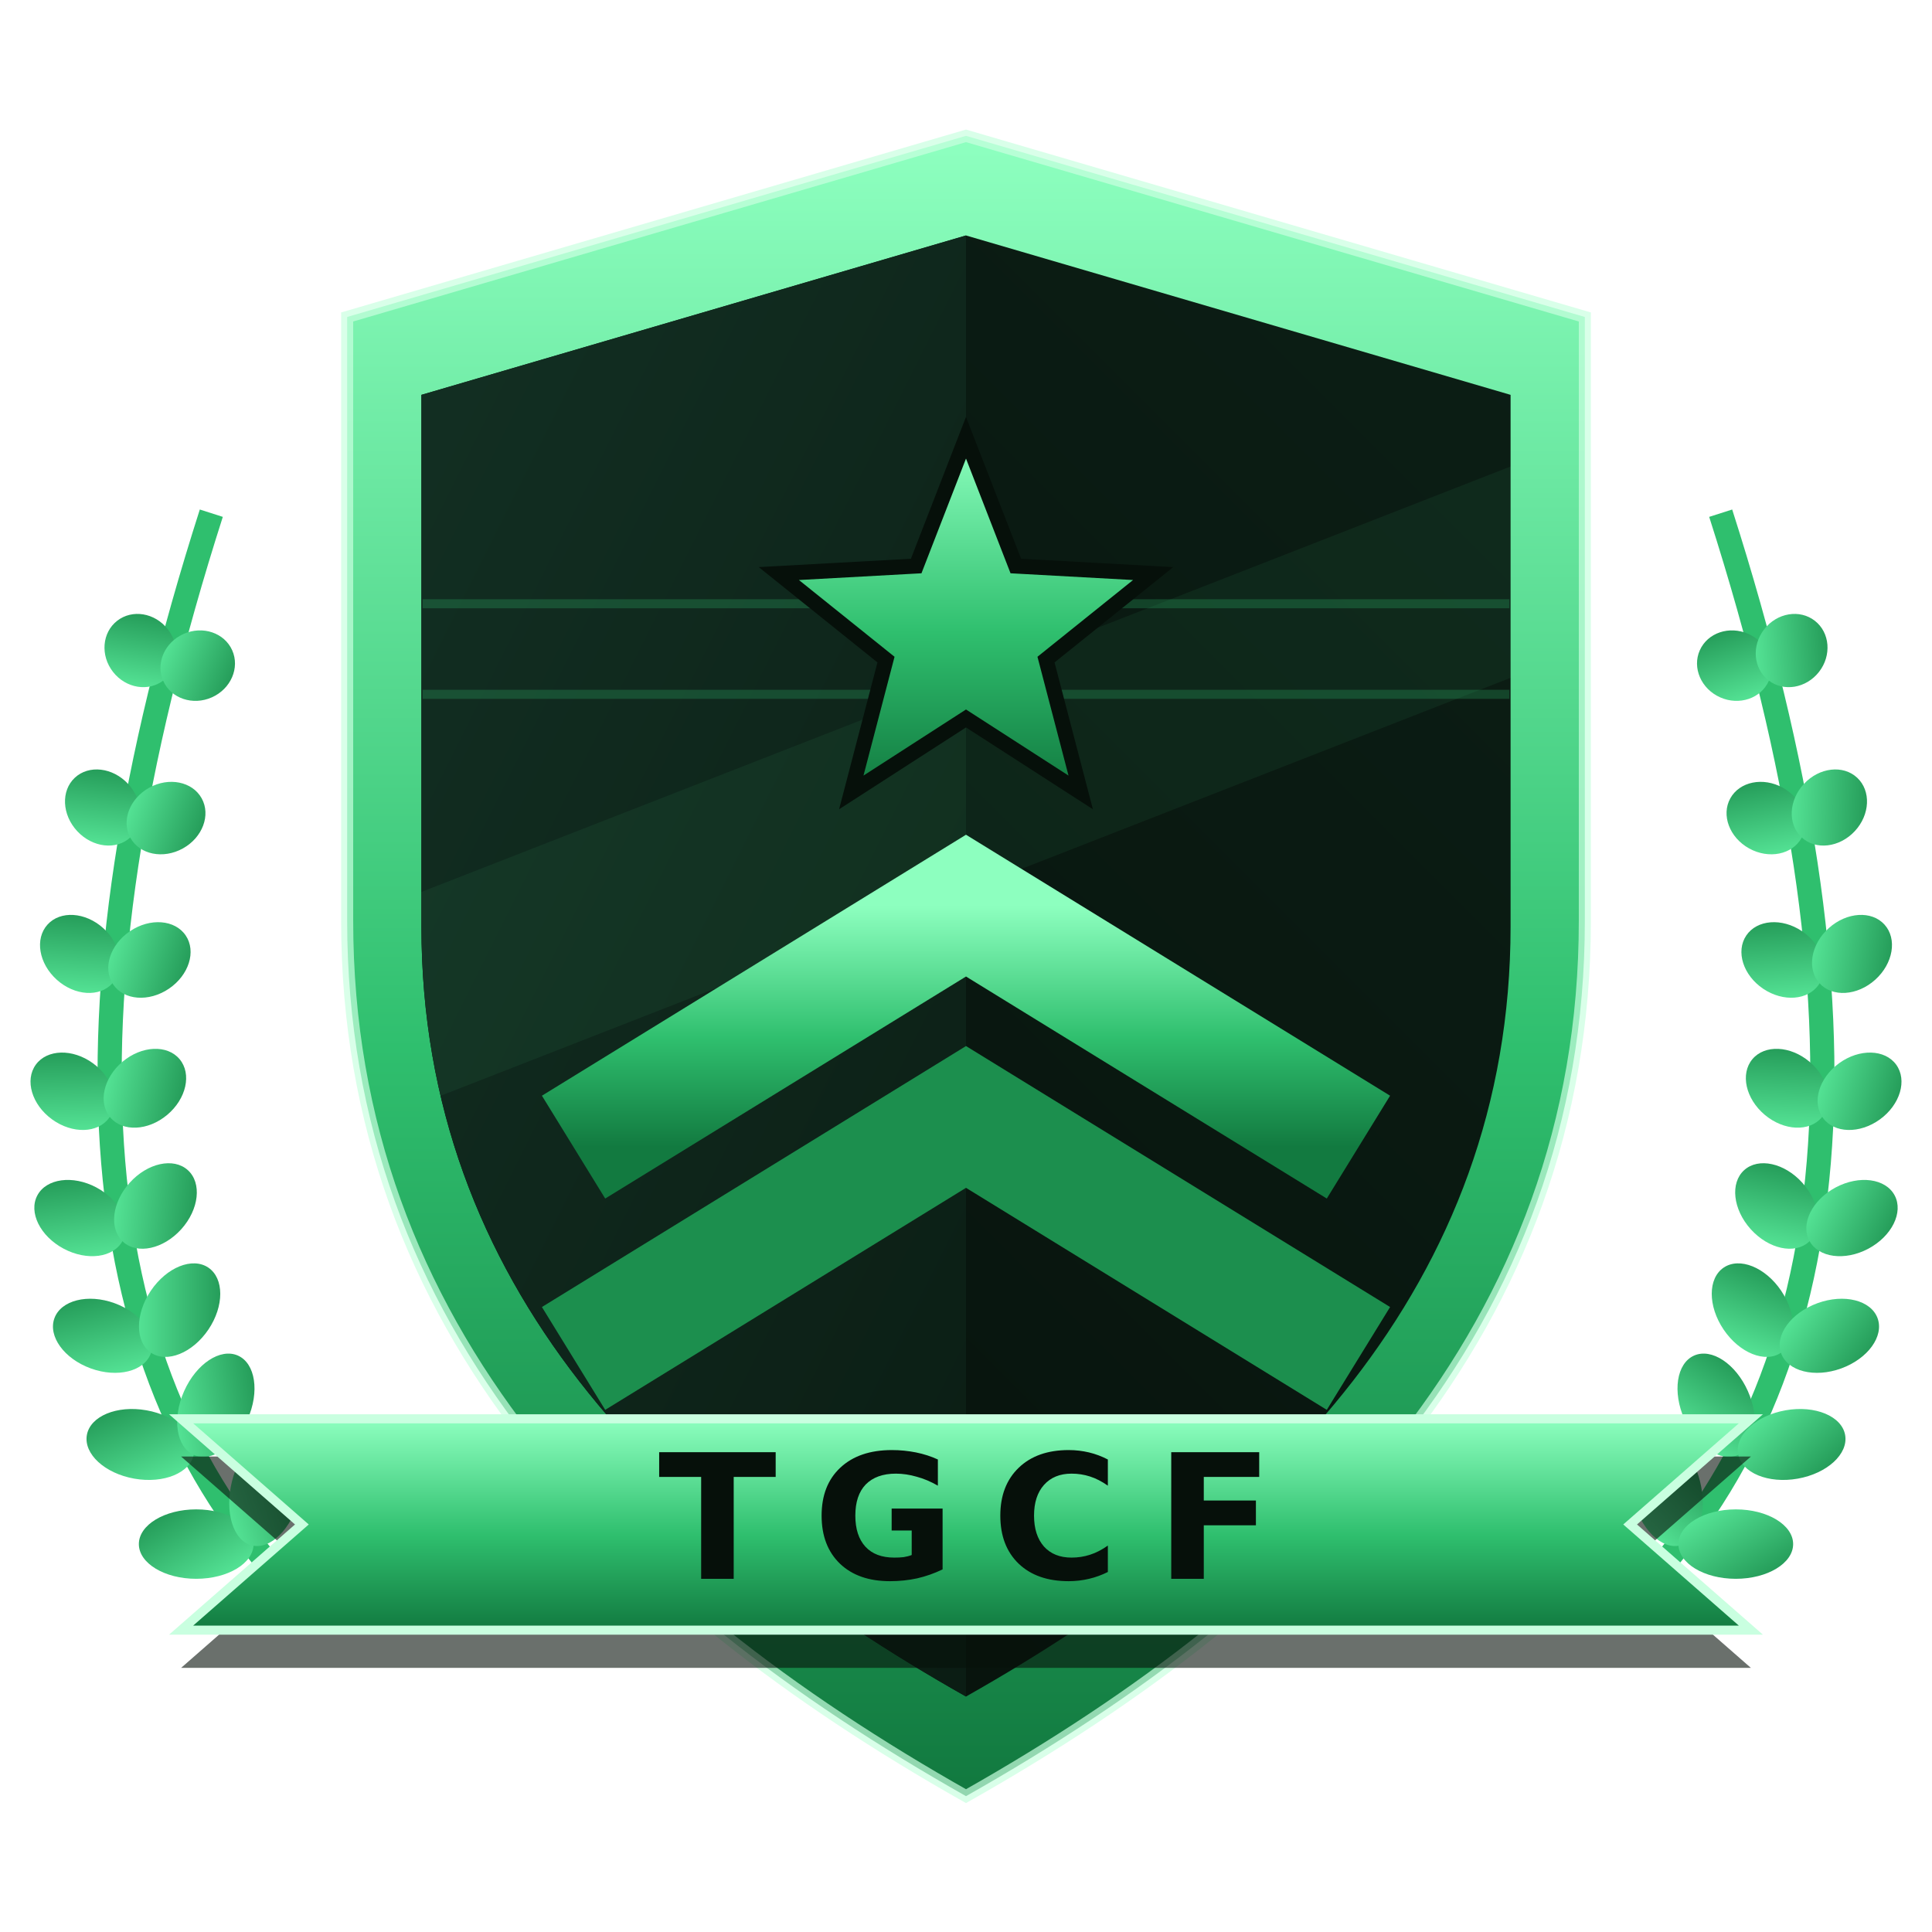
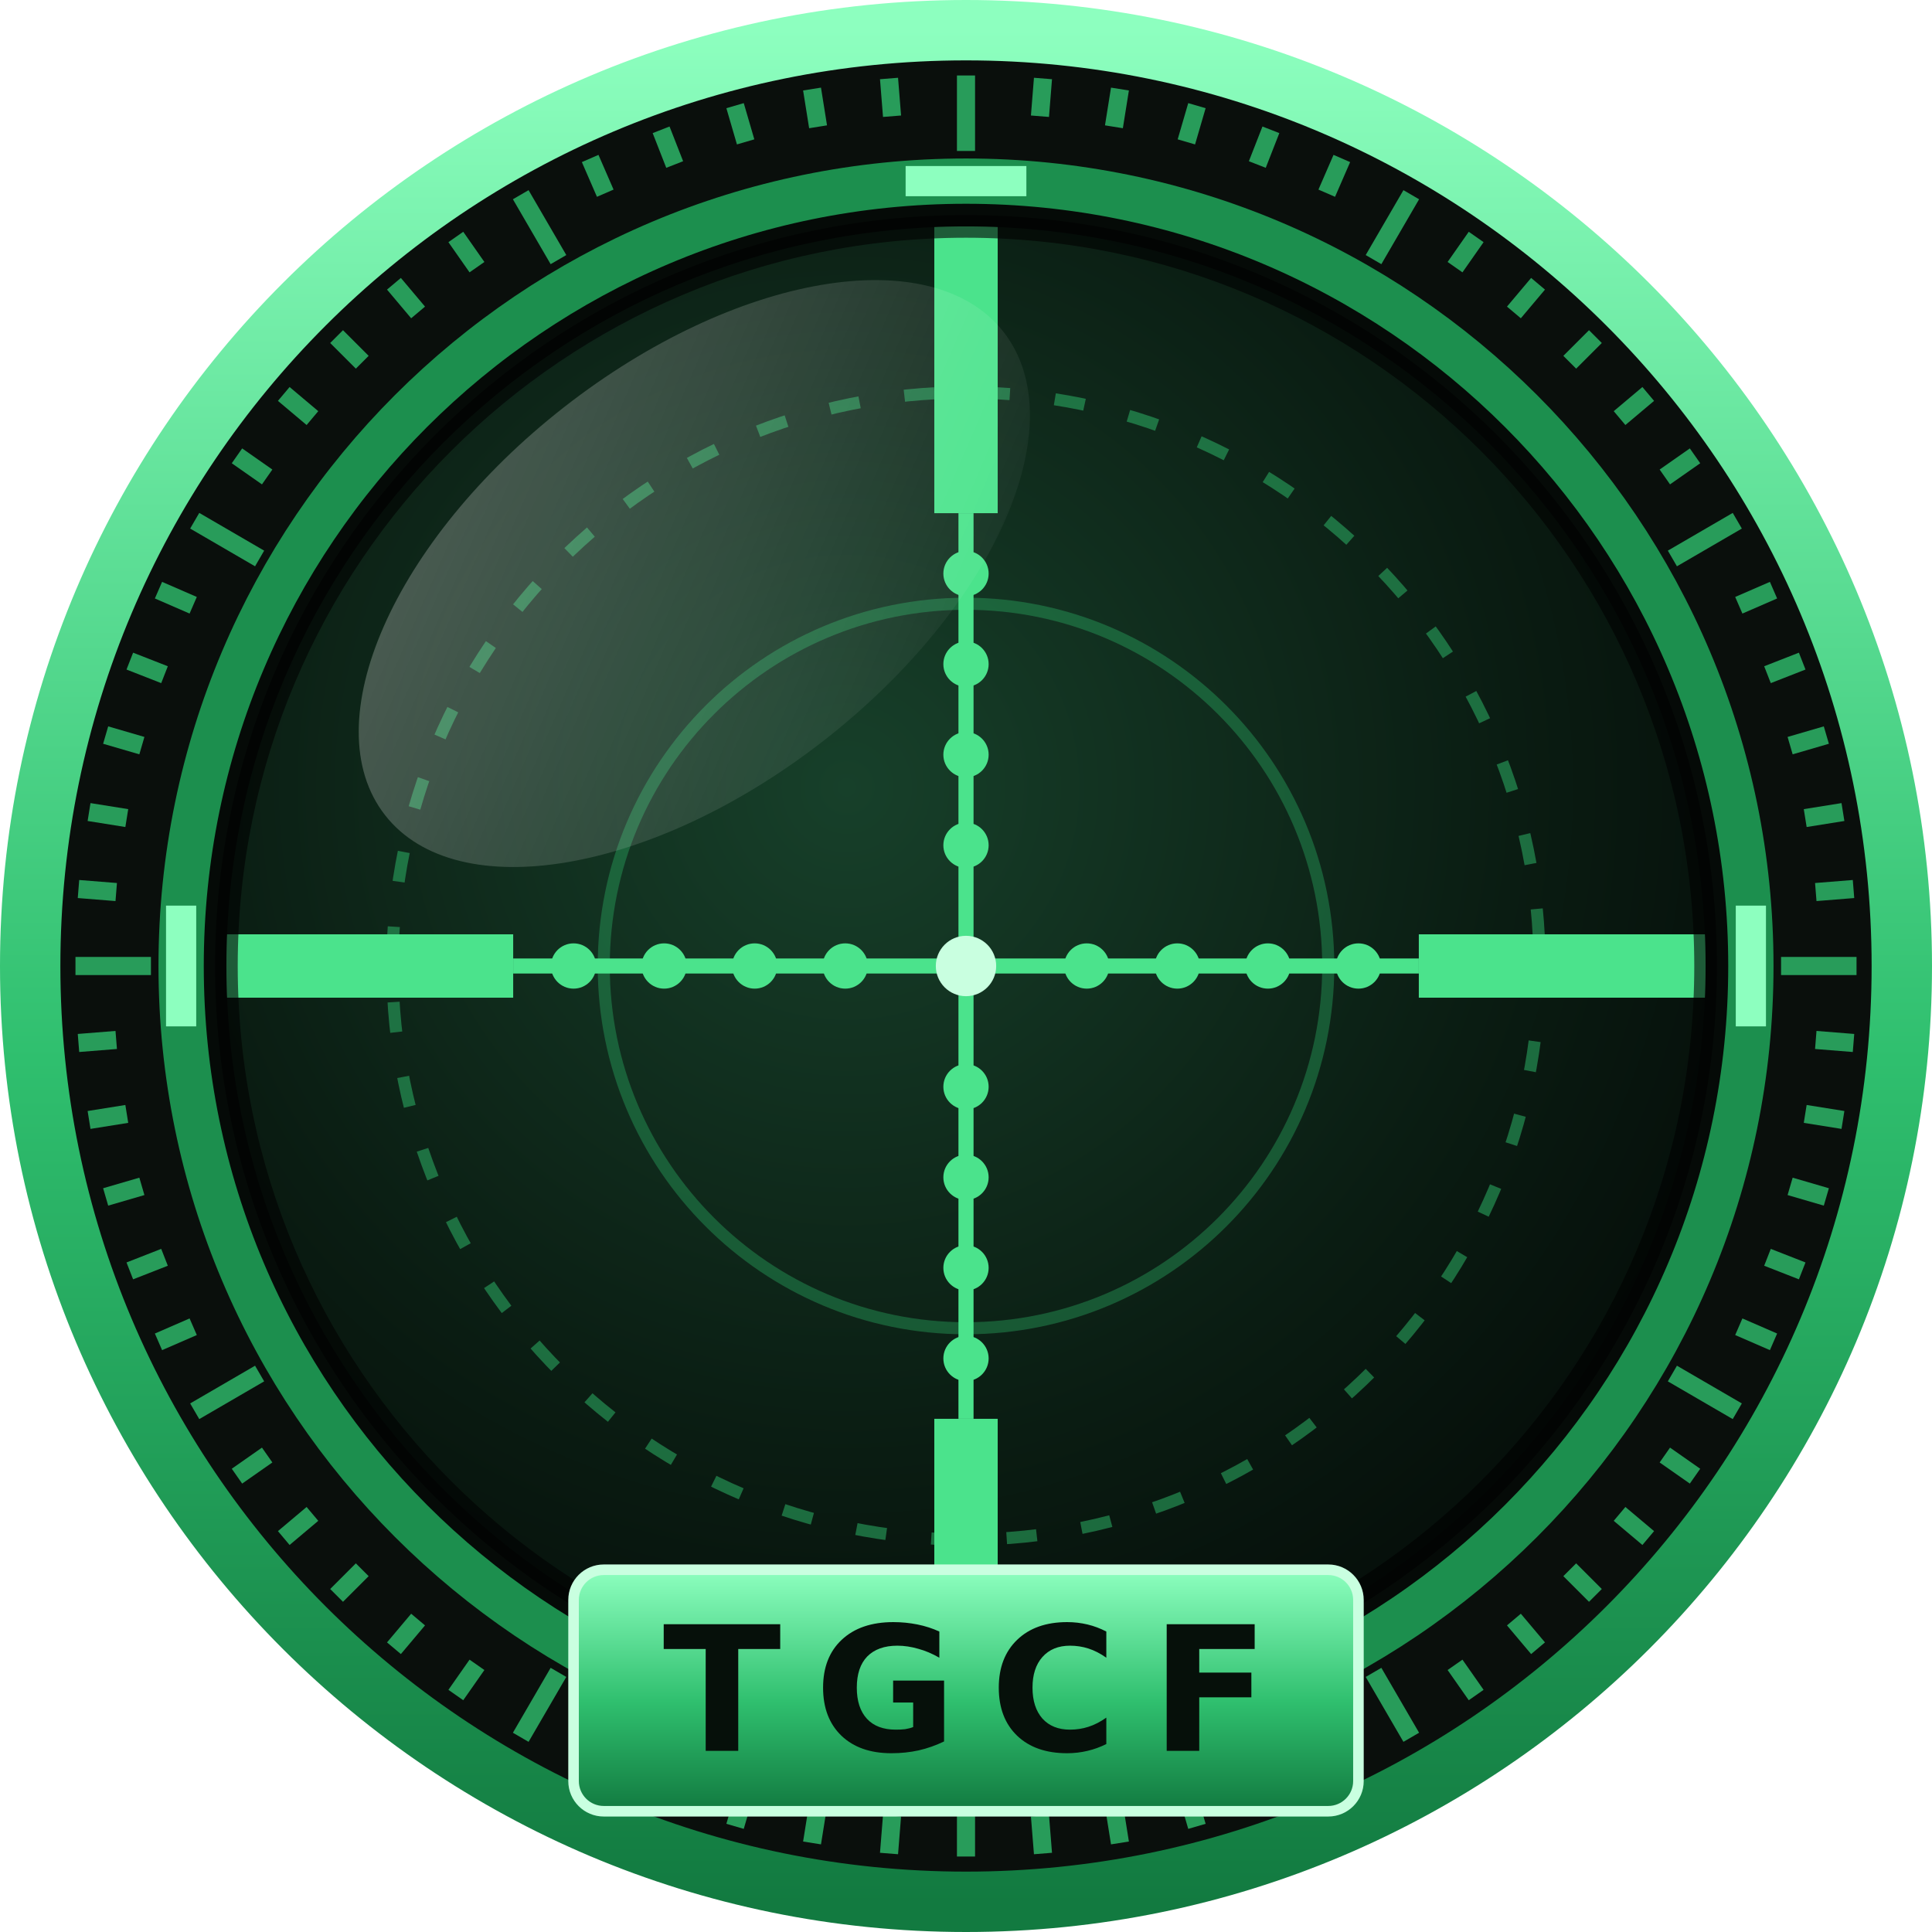
<svg xmlns="http://www.w3.org/2000/svg" viewBox="0 0 128 128">
  <defs>
    <linearGradient id="g" x1="0" y1="0" x2="0" y2="1">
      <stop offset="0" stop-color="#8dffbf" />
      <stop offset=".55" stop-color="#2fbf6e" />
      <stop offset="1" stop-color="#127a40" />
    </linearGradient>
-     <linearGradient id="lf" x1="0" y1="0" x2="1" y2="1">
-       <stop offset="0" stop-color="#5df0a0" />
-       <stop offset="1" stop-color="#1c8f4e" />
+     <radialGradient id="lens" cx=".42" cy=".38" r=".75">
+       <stop offset="0" stop-color="#17402a" />
+       <stop offset=".6" stop-color="#0a1c12" />
+       <stop offset="1" stop-color="#030806" />
+     </radialGradient>
+     <linearGradient id="shine" x1="0" y1="0" x2="1" y2="1">
+       <stop offset="0" stop-color="#fff" stop-opacity=".28" />
+       <stop offset="1" stop-color="#fff" stop-opacity="0" />
    </linearGradient>
-     <linearGradient id="f1" x1="0" y1="0" x2="1" y2="1">
-       <stop offset="0" stop-color="#16382a" />
-       <stop offset="1" stop-color="#0a1b12" />
-     </linearGradient>
-     <linearGradient id="f2" x1="1" y1="0" x2="0" y2="1">
-       <stop offset="0" stop-color="#0d2218" />
-       <stop offset="1" stop-color="#050d08" />
-     </linearGradient>
-     <clipPath id="cp">
-       <path d="M64 9L105 21V61C105 88 87 106 64 119C41 106 23 88 23 61V21Z" transform="translate(64 64) scale(.88) translate(-64 -64)" />
+     <clipPath id="lc">
+       <circle cx="64" cy="64" r="49" />
    </clipPath>
  </defs>
-   <path d="M20 106Q-2 84 14 34" fill="none" stroke="#2fbf6e" stroke-width="1.6" />
-   <ellipse cx="13.0" cy="102.3" rx="3.8" ry="2.3" transform="rotate(-180 13.0 102.3)" fill="url(#lf)" />
-   <ellipse cx="17.6" cy="98.7" rx="3.8" ry="2.3" transform="rotate(-76 17.6 98.7)" fill="url(#lf)" />
-   <ellipse cx="9.3" cy="95.7" rx="3.6" ry="2.3" transform="rotate(-170 9.3 95.7)" fill="url(#lf)" />
-   <ellipse cx="14.3" cy="93.1" rx="3.6" ry="2.3" transform="rotate(-66 14.3 93.1)" fill="url(#lf)" />
-   <ellipse cx="6.8" cy="88.5" rx="3.4" ry="2.3" transform="rotate(-160 6.8 88.5)" fill="url(#lf)" />
-   <ellipse cx="11.9" cy="86.8" rx="3.4" ry="2.3" transform="rotate(-56 11.9 86.8)" fill="url(#lf)" />
-   <ellipse cx="5.3" cy="80.7" rx="3.2" ry="2.3" transform="rotate(-152 5.3 80.7)" fill="url(#lf)" />
-   <ellipse cx="10.3" cy="79.9" rx="3.2" ry="2.3" transform="rotate(-48 10.3 79.9)" fill="url(#lf)" />
-   <ellipse cx="4.8" cy="72.3" rx="3.0" ry="2.3" transform="rotate(-144 4.8 72.3)" fill="url(#lf)" />
-   <ellipse cx="9.6" cy="72.1" rx="3.0" ry="2.3" transform="rotate(-40 9.6 72.1)" fill="url(#lf)" />
-   <ellipse cx="5.3" cy="63.2" rx="2.9" ry="2.3" transform="rotate(-138 5.3 63.2)" fill="url(#lf)" />
-   <ellipse cx="9.9" cy="63.6" rx="2.9" ry="2.3" transform="rotate(-34 9.9 63.6)" fill="url(#lf)" />
-   <ellipse cx="6.8" cy="53.5" rx="2.7" ry="2.3" transform="rotate(-133 6.8 53.5)" fill="url(#lf)" />
-   <ellipse cx="11.0" cy="54.2" rx="2.7" ry="2.3" transform="rotate(-29 11.0 54.2)" fill="url(#lf)" />
-   <ellipse cx="9.3" cy="43.1" rx="2.5" ry="2.3" transform="rotate(-128 9.3 43.1)" fill="url(#lf)" />
-   <ellipse cx="13.1" cy="44.1" rx="2.5" ry="2.3" transform="rotate(-24 13.1 44.1)" fill="url(#lf)" />
-   <path d="M108 106Q130 84 114 34" fill="none" stroke="#2fbf6e" stroke-width="1.6" />
-   <ellipse cx="110.4" cy="98.7" rx="3.8" ry="2.3" transform="rotate(-104 110.4 98.7)" fill="url(#lf)" />
-   <ellipse cx="115.0" cy="102.3" rx="3.8" ry="2.3" transform="rotate(0 115.0 102.3)" fill="url(#lf)" />
-   <ellipse cx="113.7" cy="93.1" rx="3.6" ry="2.3" transform="rotate(-114 113.7 93.1)" fill="url(#lf)" />
-   <ellipse cx="118.7" cy="95.7" rx="3.6" ry="2.3" transform="rotate(-10 118.7 95.7)" fill="url(#lf)" />
-   <ellipse cx="116.1" cy="86.8" rx="3.4" ry="2.3" transform="rotate(-124 116.1 86.8)" fill="url(#lf)" />
-   <ellipse cx="121.2" cy="88.5" rx="3.4" ry="2.3" transform="rotate(-20 121.2 88.5)" fill="url(#lf)" />
-   <ellipse cx="117.7" cy="79.9" rx="3.2" ry="2.3" transform="rotate(-132 117.7 79.9)" fill="url(#lf)" />
-   <ellipse cx="122.7" cy="80.7" rx="3.2" ry="2.3" transform="rotate(-28 122.7 80.7)" fill="url(#lf)" />
-   <ellipse cx="118.4" cy="72.1" rx="3.0" ry="2.3" transform="rotate(-140 118.4 72.1)" fill="url(#lf)" />
-   <ellipse cx="123.2" cy="72.3" rx="3.0" ry="2.3" transform="rotate(-36 123.2 72.3)" fill="url(#lf)" />
-   <ellipse cx="118.1" cy="63.6" rx="2.9" ry="2.3" transform="rotate(-146 118.1 63.6)" fill="url(#lf)" />
-   <ellipse cx="122.7" cy="63.2" rx="2.9" ry="2.3" transform="rotate(-42 122.7 63.2)" fill="url(#lf)" />
-   <ellipse cx="117.0" cy="54.2" rx="2.7" ry="2.3" transform="rotate(-151 117.0 54.2)" fill="url(#lf)" />
-   <ellipse cx="121.2" cy="53.5" rx="2.7" ry="2.3" transform="rotate(-47 121.2 53.5)" fill="url(#lf)" />
-   <ellipse cx="114.9" cy="44.1" rx="2.5" ry="2.3" transform="rotate(-156 114.9 44.1)" fill="url(#lf)" />
-   <ellipse cx="118.7" cy="43.1" rx="2.5" ry="2.3" transform="rotate(-52 118.7 43.1)" fill="url(#lf)" />
-   <path d="M64 9L105 21V61C105 88 87 106 64 119C41 106 23 88 23 61V21Z" fill="url(#g)" />
-   <path d="M64 9L105 21V61C105 88 87 106 64 119C41 106 23 88 23 61V21Z" fill="none" stroke="#c9ffe0" stroke-width=".8" opacity=".7" />
-   <g clip-path="url(#cp)">
-     <rect width="128" height="128" fill="url(#f2)" />
-     <polygon points="0,0 64,0 64,128 0,128" fill="url(#f1)" />
-     <polygon points="0,70 128,20 128,34 0,84" fill="#4be38c" opacity=".07" />
-     <path d="M28 40H100M28 46H100" stroke="#2fbf6e" stroke-width=".6" opacity=".25" />
+   <circle cx="64" cy="64" r="62" fill="#0a0f0c" stroke="url(#g)" stroke-width="4" />
+   <path d="M64.0 5.0L64.0 10.0M69.1 5.2L68.9 7.7M74.2 5.9L73.8 8.4M79.3 7.0L78.6 9.4M84.2 8.6L83.3 10.9M88.9 10.5L87.9 12.8M93.5 12.9L91.0 17.2M97.8 15.7L96.4 17.7M101.9 18.8L100.3 20.7M105.7 22.3L104.0 24.0M109.2 26.1L107.3 27.7M112.3 30.2L110.3 31.6M115.1 34.5L110.8 37.0M117.5 39.1L115.2 40.1M119.4 43.8L117.1 44.7M121.0 48.7L118.6 49.4M122.1 53.8L119.6 54.2M122.8 58.9L120.3 59.1M123.0 64.0L118.0 64.0M122.8 69.1L120.3 68.9M122.1 74.2L119.6 73.8M121.0 79.3L118.6 78.6M119.4 84.2L117.1 83.3M117.5 88.9L115.2 87.9M115.1 93.5L110.8 91.0M112.3 97.8L110.3 96.4M109.2 101.9L107.3 100.3M105.7 105.7L104.0 104.0M101.9 109.2L100.3 107.3M97.8 112.3L96.4 110.3M93.5 115.1L91.0 110.8M88.9 117.5L87.9 115.2M84.2 119.4L83.3 117.1M79.3 121.0L78.6 118.6M74.2 122.1L73.8 119.6M69.1 122.8L68.9 120.3M64.0 123.0L64.0 118.0M58.9 122.8L59.1 120.3M53.8 122.1L54.2 119.6M48.7 121.0L49.4 118.6M43.8 119.4L44.7 117.1M39.1 117.5L40.1 115.2M34.5 115.1L37.0 110.8M30.2 112.3L31.6 110.3M26.1 109.2L27.7 107.3M22.3 105.7L24.0 104.0M18.8 101.9L20.7 100.3M15.7 97.8L17.7 96.4M12.9 93.5L17.2 91.0M10.5 88.9L12.8 87.9M8.6 84.2L10.9 83.3M7.0 79.3L9.4 78.6M5.9 74.2L8.4 73.8M5.2 69.1L7.7 68.9M5.0 64.0L10.0 64.0M5.2 58.9L7.7 59.1M5.9 53.8L8.4 54.2M7.0 48.7L9.4 49.4M8.6 43.8L10.9 44.7M10.5 39.1L12.8 40.1M12.9 34.5L17.2 37.0M15.7 30.2L17.7 31.6M18.8 26.1L20.7 27.7M22.3 22.3L24.0 24.0M26.1 18.8L27.7 20.7M30.2 15.7L31.6 17.7M34.5 12.9L37.0 17.2M39.1 10.5L40.1 12.8M43.8 8.6L44.7 10.9M48.7 7.0L49.4 9.4M53.8 5.9L54.2 8.4M58.9 5.2L59.1 7.7" stroke="#2fbf6e" stroke-width="1.2" opacity=".8" />
+   <circle cx="64" cy="64" r="52" fill="#050a07" stroke="#1c8f4e" stroke-width="3" />
+   <circle cx="64" cy="64" r="49" fill="url(#lens)" />
+   <g clip-path="url(#lc)">
+     <circle cx="64" cy="64" r="38" fill="none" stroke="#2fbf6e" stroke-width=".8" stroke-dasharray="2 3" opacity=".5" />
+     <circle cx="64" cy="64" r="24" fill="none" stroke="#2fbf6e" stroke-width=".8" opacity=".35" />
+     <path d="M15 64H34M94 64H113M64 15V34M64 94V113" stroke="#4be38c" stroke-width="4.2" />
+     <path d="M34 64H94M64 34V94" stroke="#4be38c" stroke-width="1" />
+     <g fill="#4be38c">
+       <circle cx="72" cy="64" r="1.5" />
+       <circle cx="56" cy="64" r="1.5" />
+       <circle cx="64" cy="72" r="1.5" />
+       <circle cx="64" cy="56" r="1.5" />
+       <circle cx="78" cy="64" r="1.5" />
+       <circle cx="50" cy="64" r="1.5" />
+       <circle cx="64" cy="78" r="1.5" />
+       <circle cx="64" cy="50" r="1.5" />
+       <circle cx="84" cy="64" r="1.5" />
+       <circle cx="44" cy="64" r="1.5" />
+       <circle cx="64" cy="84" r="1.5" />
+       <circle cx="64" cy="44" r="1.5" />
+       <circle cx="90" cy="64" r="1.5" />
+       <circle cx="38" cy="64" r="1.5" />
+       <circle cx="64" cy="90" r="1.5" />
+       <circle cx="64" cy="38" r="1.5" />
+     </g>
+     <circle cx="64" cy="64" r="2" fill="#c9ffe0" />
+     <path d="M64 64L64 64" stroke="#c9ffe0" />
+     <ellipse cx="46" cy="38" rx="26" ry="14" transform="rotate(-38 46 38)" fill="url(#shine)" />
  </g>
-   <g fill="none" stroke-linejoin="miter">
-     <polyline points="38,76 64,60 90,76" stroke="url(#g)" stroke-width="8" />
-     <polyline points="38,90 64,74 90,90" stroke="#1c8f4e" stroke-width="8" />
-   </g>
-   <polygon points="64.0,29.0 67.3,37.5 76.4,38.0 69.3,43.7 71.6,52.5 64.0,47.6 56.4,52.5 58.7,43.7 51.6,38.0 60.7,37.5" fill="url(#g)" stroke="#06100a" stroke-width="1" />
-   <path d="M12 95H116L108 102L116 109H12L20 102Z" fill="#06100a" transform="translate(0 1.5)" opacity=".6" />
-   <path d="M12 94H116L108 101L116 108H12L20 101Z" fill="url(#g)" stroke="#c9ffe0" stroke-width=".6" />
-   <text x="64" y="104.6" text-anchor="middle" font-family="Impact,Haettenschweiler,'Arial Black','DejaVu Sans',sans-serif" font-weight="900" font-size="11.5" letter-spacing="2.4" fill="#06100a">TGCF</text>
+   <circle cx="64" cy="64" r="49" fill="none" stroke="#000" stroke-opacity=".6" stroke-width="1.5" />
+   <path d="M60 12H68M12 60V68M116 60V68" stroke="#8dffbf" stroke-width="2" />
+   <rect x="38" y="104" width="52" height="16" rx="2" fill="url(#g)" stroke="#c9ffe0" stroke-width=".7" />
+   <text x="64" y="116" text-anchor="middle" font-family="Impact,Haettenschweiler,'Arial Black','DejaVu Sans',sans-serif" font-weight="900" font-size="11.5" letter-spacing="2.2" fill="#06100a">TGCF</text>
</svg>
